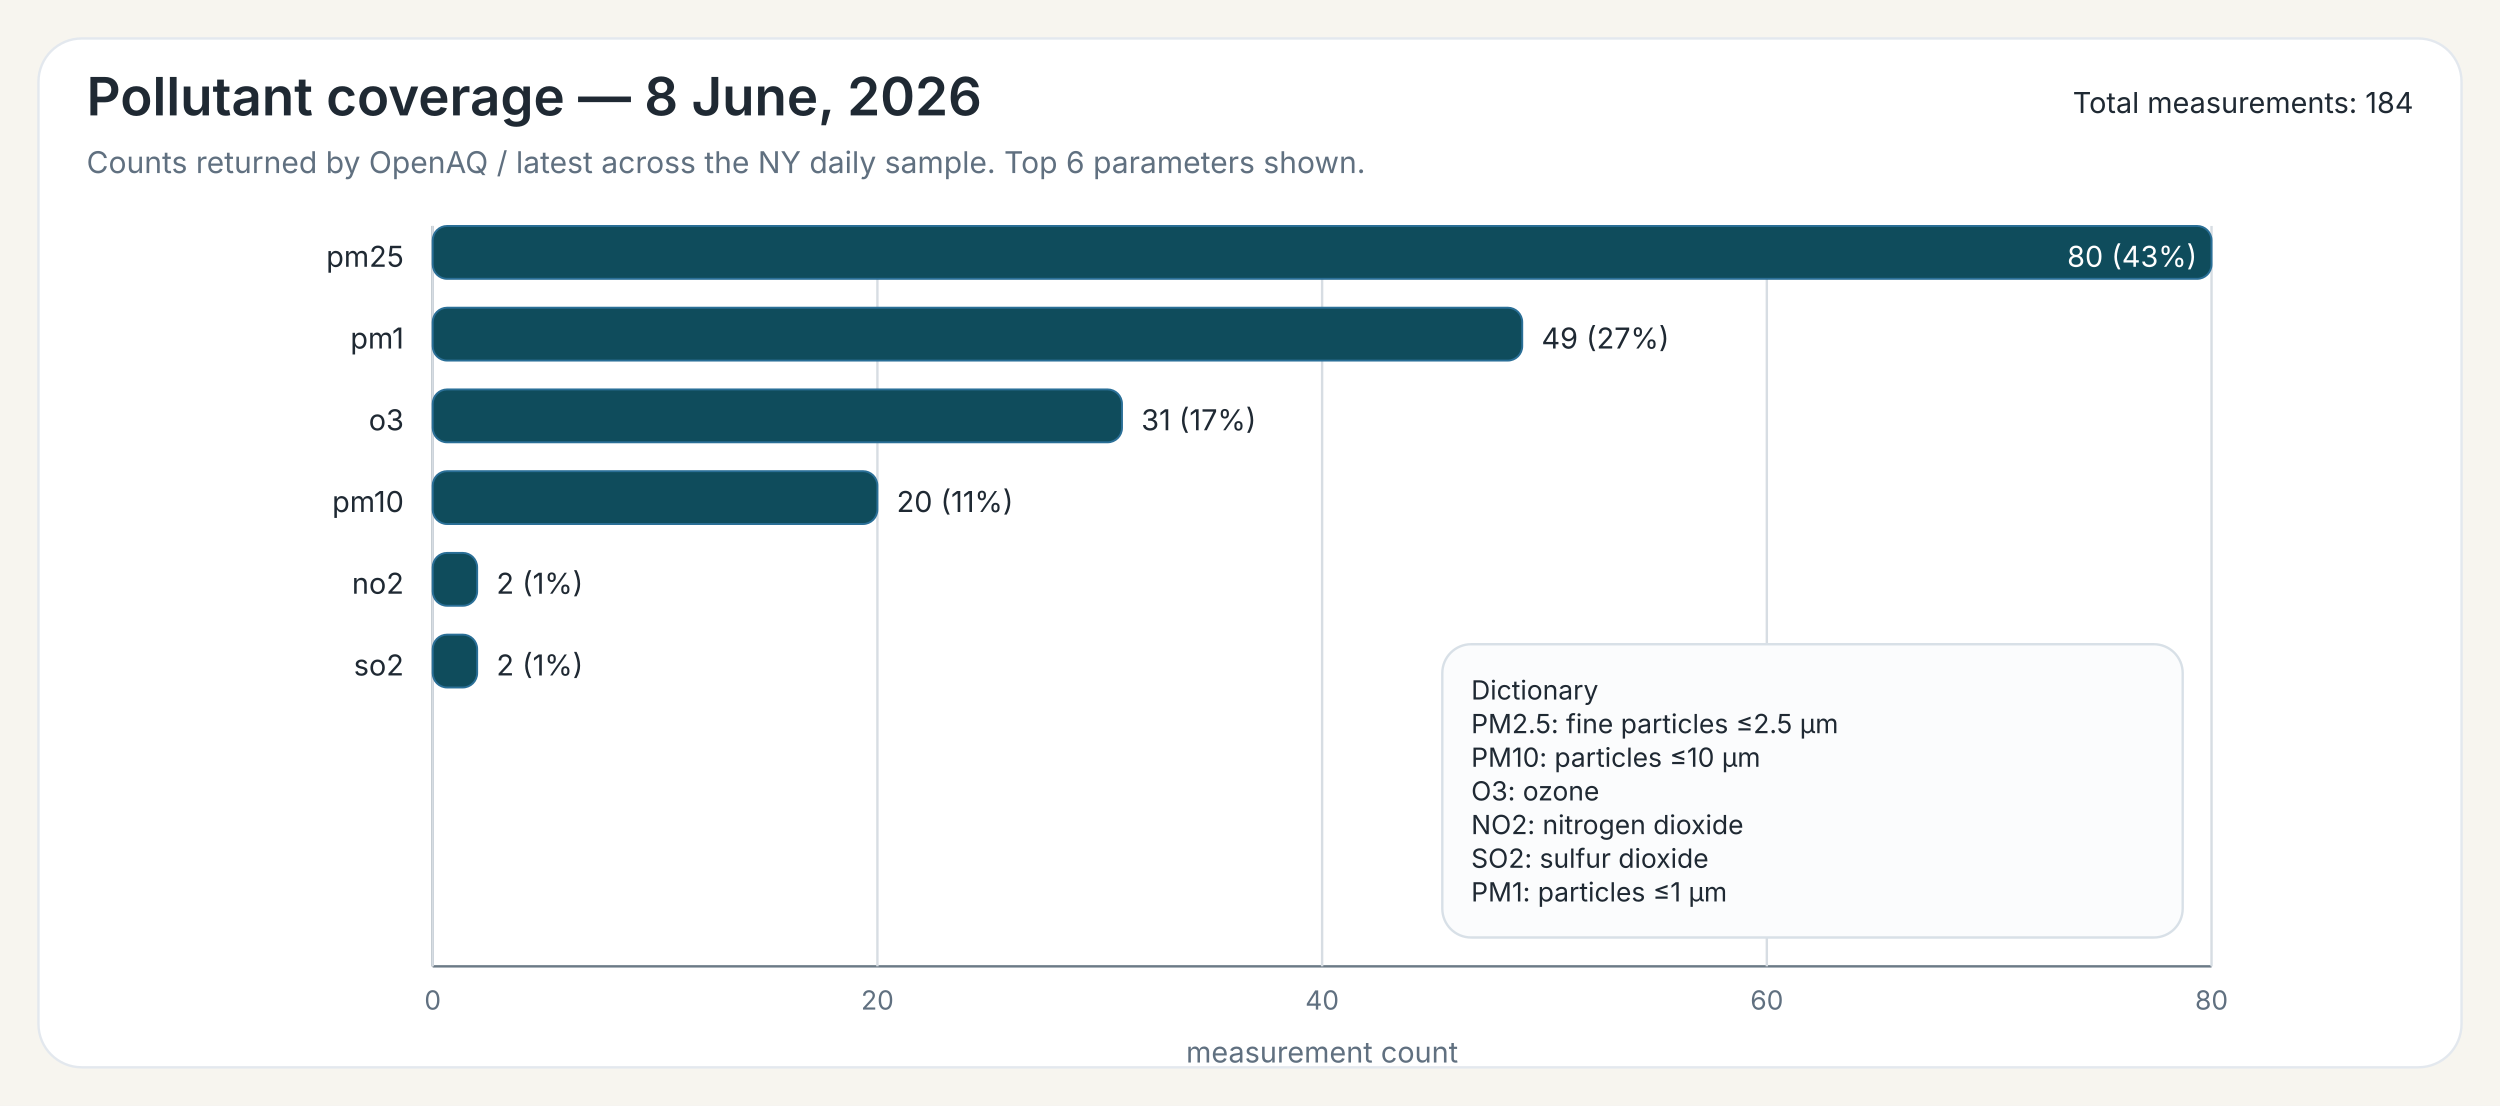
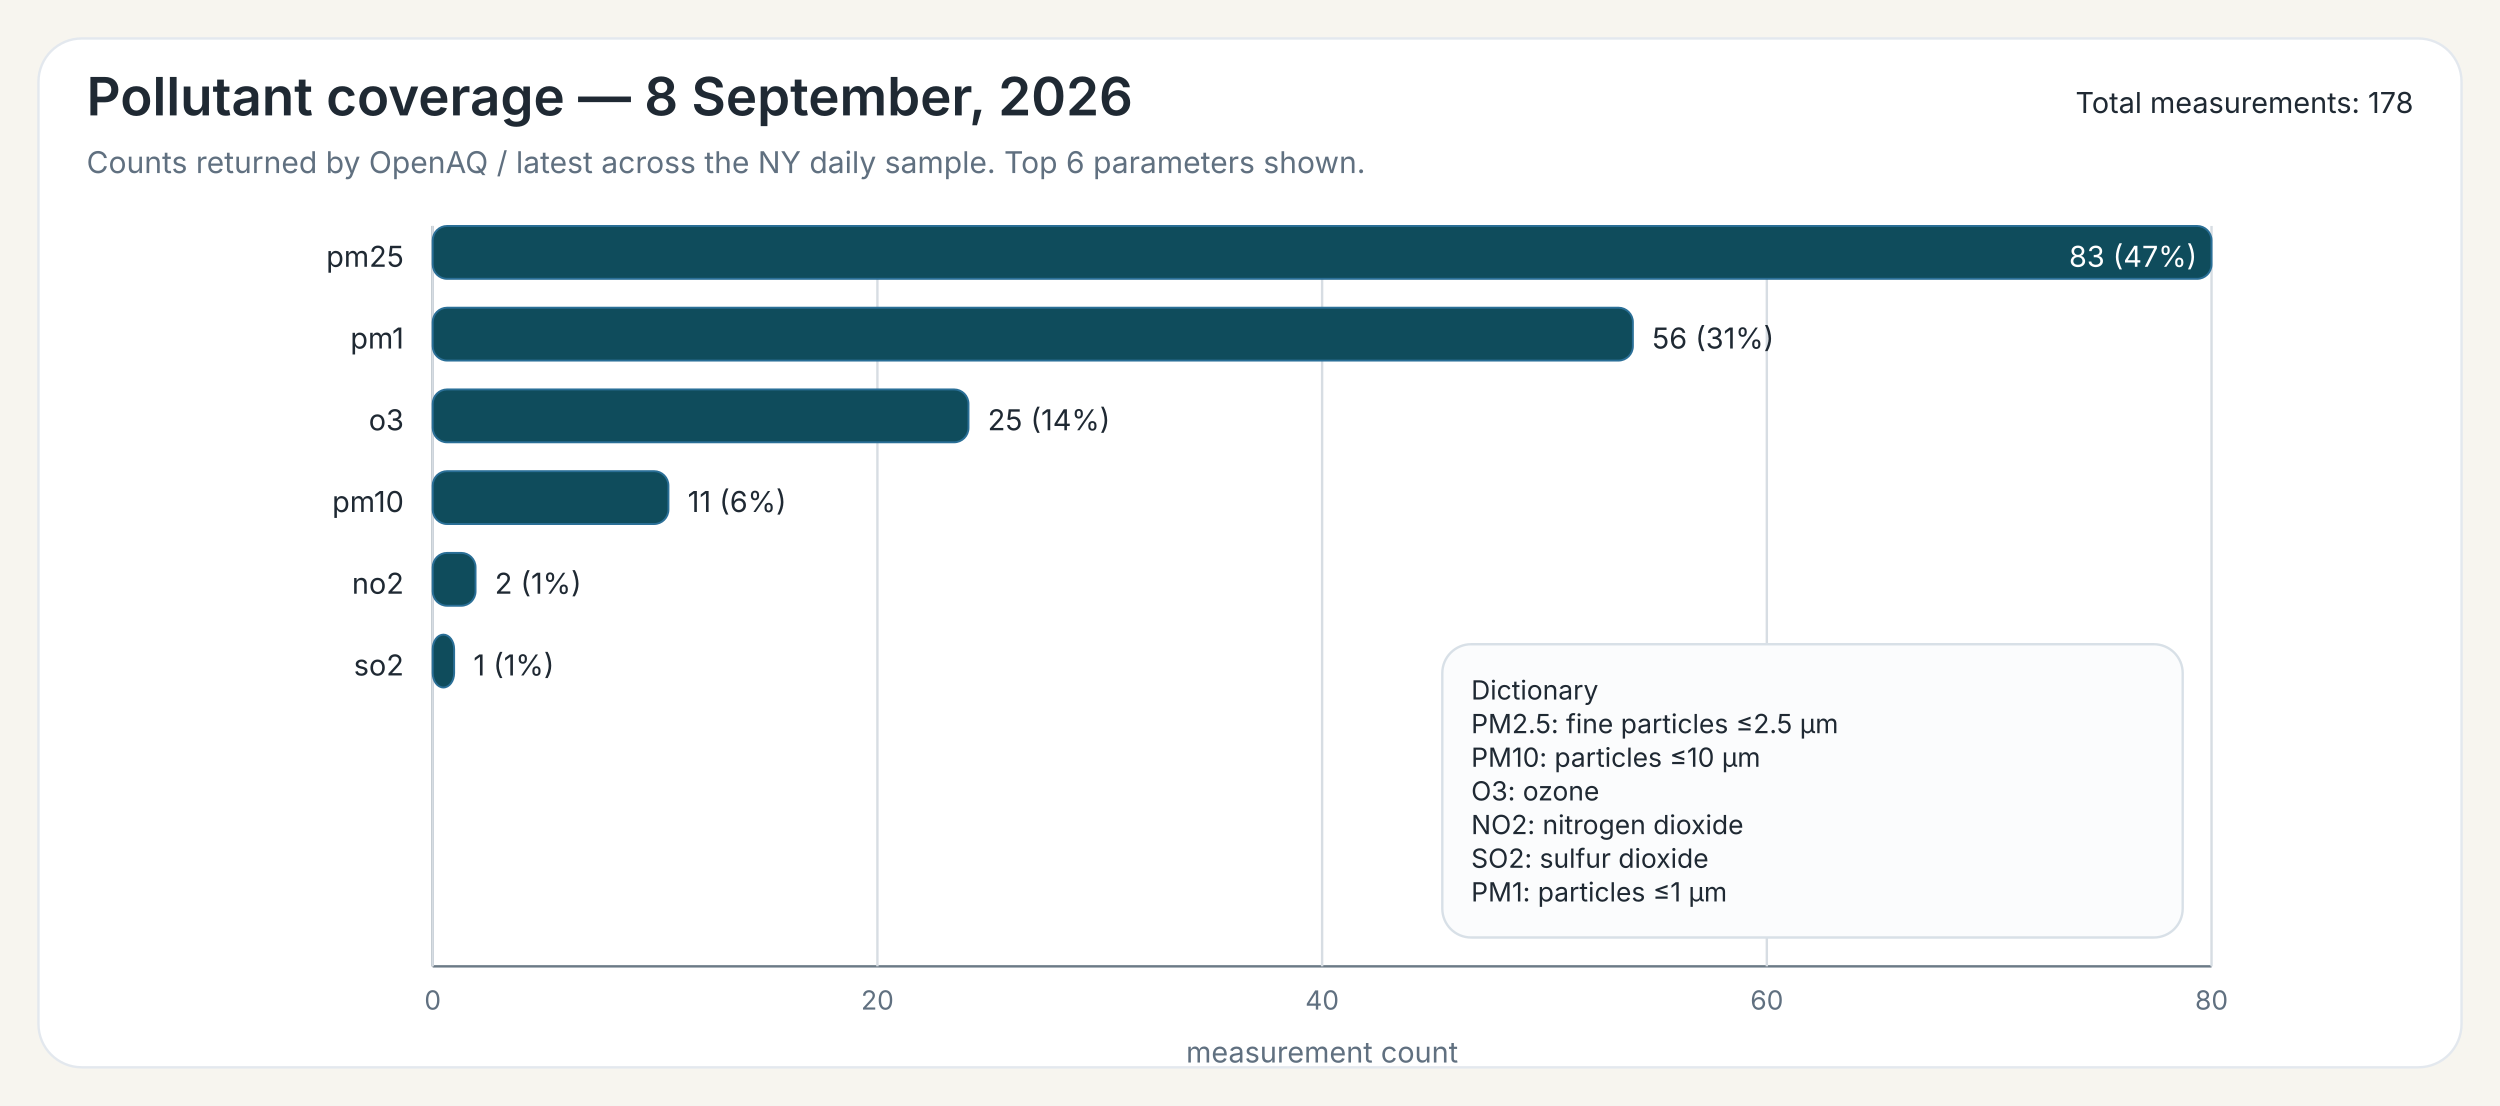
<svg xmlns="http://www.w3.org/2000/svg" width="1040" height="460">
  <rect x="0" y="0" width="1040" height="460" fill="#F7F5EF" />
  <rect x="16" y="16" width="1008" height="428" rx="18" ry="18" fill="#FFFFFF" stroke="#E3E8EE" stroke-width="1" />
-   <text x="36" y="48" font-family="Public Sans, Inter, Aptos, Segoe UI, Arial, sans-serif" font-size="22" font-weight="600" fill="#1F2933">Pollutant coverage — 8 June, 2026</text>
+   <text x="36" y="48" font-family="Public Sans, Inter, Aptos, Segoe UI, Arial, sans-serif" font-size="22" font-weight="600" fill="#1F2933">Pollutant coverage — 8 September, 2026</text>
  <text x="36" y="72" font-family="Public Sans, Inter, Aptos, Segoe UI, Arial, sans-serif" font-size="12.5" font-weight="400" fill="#607080">Counts returned by OpenAQ / latest across the NY daily sample. Top 6 parameters shown.</text>
-   <text x="1004" y="47" font-family="Public Sans, Inter, Aptos, Segoe UI, Arial, sans-serif" font-size="12" text-anchor="end" fill="#1F2933">Total measurements: 184</text>
+   <text x="1004" y="47" font-family="Public Sans, Inter, Aptos, Segoe UI, Arial, sans-serif" font-size="12" text-anchor="end" fill="#1F2933">Total measurements: 178</text>
  <line x1="180" y1="94" x2="180" y2="402" stroke="#6B7A86" stroke-width="1" />
  <line x1="180" y1="402" x2="920" y2="402" stroke="#6B7A86" stroke-width="1" />
  <line x1="180.00" y1="94" x2="180.00" y2="402" stroke="#D7DDE3" stroke-width="1" />
  <text x="180.00" y="420" font-family="Inter, Aptos, Segoe UI, Arial, sans-serif" font-size="11" text-anchor="middle" fill="#607080">0</text>
  <line x1="365.00" y1="94" x2="365.00" y2="402" stroke="#D7DDE3" stroke-width="1" />
  <text x="365.00" y="420" font-family="Inter, Aptos, Segoe UI, Arial, sans-serif" font-size="11" text-anchor="middle" fill="#607080">20</text>
  <line x1="550.00" y1="94" x2="550.00" y2="402" stroke="#D7DDE3" stroke-width="1" />
  <text x="550.00" y="420" font-family="Inter, Aptos, Segoe UI, Arial, sans-serif" font-size="11" text-anchor="middle" fill="#607080">40</text>
  <line x1="735.00" y1="94" x2="735.00" y2="402" stroke="#D7DDE3" stroke-width="1" />
  <text x="735.00" y="420" font-family="Inter, Aptos, Segoe UI, Arial, sans-serif" font-size="11" text-anchor="middle" fill="#607080">60</text>
  <line x1="920.00" y1="94" x2="920.00" y2="402" stroke="#D7DDE3" stroke-width="1" />
  <text x="920.00" y="420" font-family="Inter, Aptos, Segoe UI, Arial, sans-serif" font-size="11" text-anchor="middle" fill="#607080">80</text>
  <text x="550.00" y="442" font-family="Inter, Aptos, Segoe UI, Arial, sans-serif" font-size="12" text-anchor="middle" fill="#607080">measurement count</text>
  <text x="168" y="111" font-family="Inter, Aptos, Segoe UI, Arial, sans-serif" font-size="12" text-anchor="end" fill="#1F2933">pm25</text>
  <rect x="180" y="94" width="740.00" height="22" rx="6" ry="6" fill="#0F4C5C" stroke="#2A6F97" stroke-width="0.8" />
-   <text x="914.00" y="111" font-family="Inter, Aptos, Segoe UI, Arial, sans-serif" font-size="12" fill="white" text-anchor="end">80 (43%)</text>
+   <text x="914.00" y="111" font-family="Inter, Aptos, Segoe UI, Arial, sans-serif" font-size="12" fill="white" text-anchor="end">83 (47%)</text>
  <text x="168" y="145" font-family="Inter, Aptos, Segoe UI, Arial, sans-serif" font-size="12" text-anchor="end" fill="#1F2933">pm1</text>
-   <rect x="180" y="128" width="453.25" height="22" rx="6" ry="6" fill="#0F4C5C" stroke="#2A6F97" stroke-width="0.8" />
-   <text x="641.25" y="145" font-family="Inter, Aptos, Segoe UI, Arial, sans-serif" font-size="12" fill="#1F2933">49 (27%)</text>
+   <rect x="180" y="128" width="499.28" height="22" rx="6" ry="6" fill="#0F4C5C" stroke="#2A6F97" stroke-width="0.8" />
+   <text x="687.28" y="145" font-family="Inter, Aptos, Segoe UI, Arial, sans-serif" font-size="12" fill="#1F2933">56 (31%)</text>
  <text x="168" y="179" font-family="Inter, Aptos, Segoe UI, Arial, sans-serif" font-size="12" text-anchor="end" fill="#1F2933">o3</text>
-   <rect x="180" y="162" width="286.75" height="22" rx="6" ry="6" fill="#0F4C5C" stroke="#2A6F97" stroke-width="0.8" />
-   <text x="474.75" y="179" font-family="Inter, Aptos, Segoe UI, Arial, sans-serif" font-size="12" fill="#1F2933">31 (17%)</text>
+   <rect x="180" y="162" width="222.89" height="22" rx="6" ry="6" fill="#0F4C5C" stroke="#2A6F97" stroke-width="0.8" />
+   <text x="410.89" y="179" font-family="Inter, Aptos, Segoe UI, Arial, sans-serif" font-size="12" fill="#1F2933">25 (14%)</text>
  <text x="168" y="213" font-family="Inter, Aptos, Segoe UI, Arial, sans-serif" font-size="12" text-anchor="end" fill="#1F2933">pm10</text>
-   <rect x="180" y="196" width="185.00" height="22" rx="6" ry="6" fill="#0F4C5C" stroke="#2A6F97" stroke-width="0.8" />
-   <text x="373.00" y="213" font-family="Inter, Aptos, Segoe UI, Arial, sans-serif" font-size="12" fill="#1F2933">20 (11%)</text>
+   <rect x="180" y="196" width="98.07" height="22" rx="6" ry="6" fill="#0F4C5C" stroke="#2A6F97" stroke-width="0.8" />
+   <text x="286.07" y="213" font-family="Inter, Aptos, Segoe UI, Arial, sans-serif" font-size="12" fill="#1F2933">11 (6%)</text>
  <text x="168" y="247" font-family="Inter, Aptos, Segoe UI, Arial, sans-serif" font-size="12" text-anchor="end" fill="#1F2933">no2</text>
-   <rect x="180" y="230" width="18.50" height="22" rx="6" ry="6" fill="#0F4C5C" stroke="#2A6F97" stroke-width="0.8" />
-   <text x="206.50" y="247" font-family="Inter, Aptos, Segoe UI, Arial, sans-serif" font-size="12" fill="#1F2933">2 (1%)</text>
+   <rect x="180" y="230" width="17.83" height="22" rx="6" ry="6" fill="#0F4C5C" stroke="#2A6F97" stroke-width="0.8" />
+   <text x="205.83" y="247" font-family="Inter, Aptos, Segoe UI, Arial, sans-serif" font-size="12" fill="#1F2933">2 (1%)</text>
  <text x="168" y="281" font-family="Inter, Aptos, Segoe UI, Arial, sans-serif" font-size="12" text-anchor="end" fill="#1F2933">so2</text>
-   <rect x="180" y="264" width="18.50" height="22" rx="6" ry="6" fill="#0F4C5C" stroke="#2A6F97" stroke-width="0.8" />
-   <text x="206.50" y="281" font-family="Inter, Aptos, Segoe UI, Arial, sans-serif" font-size="12" fill="#1F2933">2 (1%)</text>
+   <rect x="180" y="264" width="8.92" height="22" rx="6" ry="6" fill="#0F4C5C" stroke="#2A6F97" stroke-width="0.8" />
+   <text x="196.92" y="281" font-family="Inter, Aptos, Segoe UI, Arial, sans-serif" font-size="12" fill="#1F2933">1 (1%)</text>
  <rect x="600.00" y="268.00" width="308" height="122" rx="12" ry="12" fill="#FBFCFD" stroke="#D8E0E7" stroke-width="1" />
  <text x="612.00" y="291.00" font-family="Inter, Aptos, Segoe UI, Arial, sans-serif" font-size="11" fill="#1F2933">Dictionary</text>
  <text x="612.00" y="305.00" font-family="Inter, Aptos, Segoe UI, Arial, sans-serif" font-size="11" fill="#1F2933">PM2.5: fine particles ≤2.5 µm</text>
  <text x="612.00" y="319.00" font-family="Inter, Aptos, Segoe UI, Arial, sans-serif" font-size="11" fill="#1F2933">PM10: particles ≤10 µm</text>
  <text x="612.00" y="333.00" font-family="Inter, Aptos, Segoe UI, Arial, sans-serif" font-size="11" fill="#1F2933">O3: ozone</text>
  <text x="612.00" y="347.00" font-family="Inter, Aptos, Segoe UI, Arial, sans-serif" font-size="11" fill="#1F2933">NO2: nitrogen dioxide</text>
  <text x="612.00" y="361.00" font-family="Inter, Aptos, Segoe UI, Arial, sans-serif" font-size="11" fill="#1F2933">SO2: sulfur dioxide</text>
  <text x="612.00" y="375.00" font-family="Inter, Aptos, Segoe UI, Arial, sans-serif" font-size="11" fill="#1F2933">PM1: particles ≤1 µm</text>
</svg>
